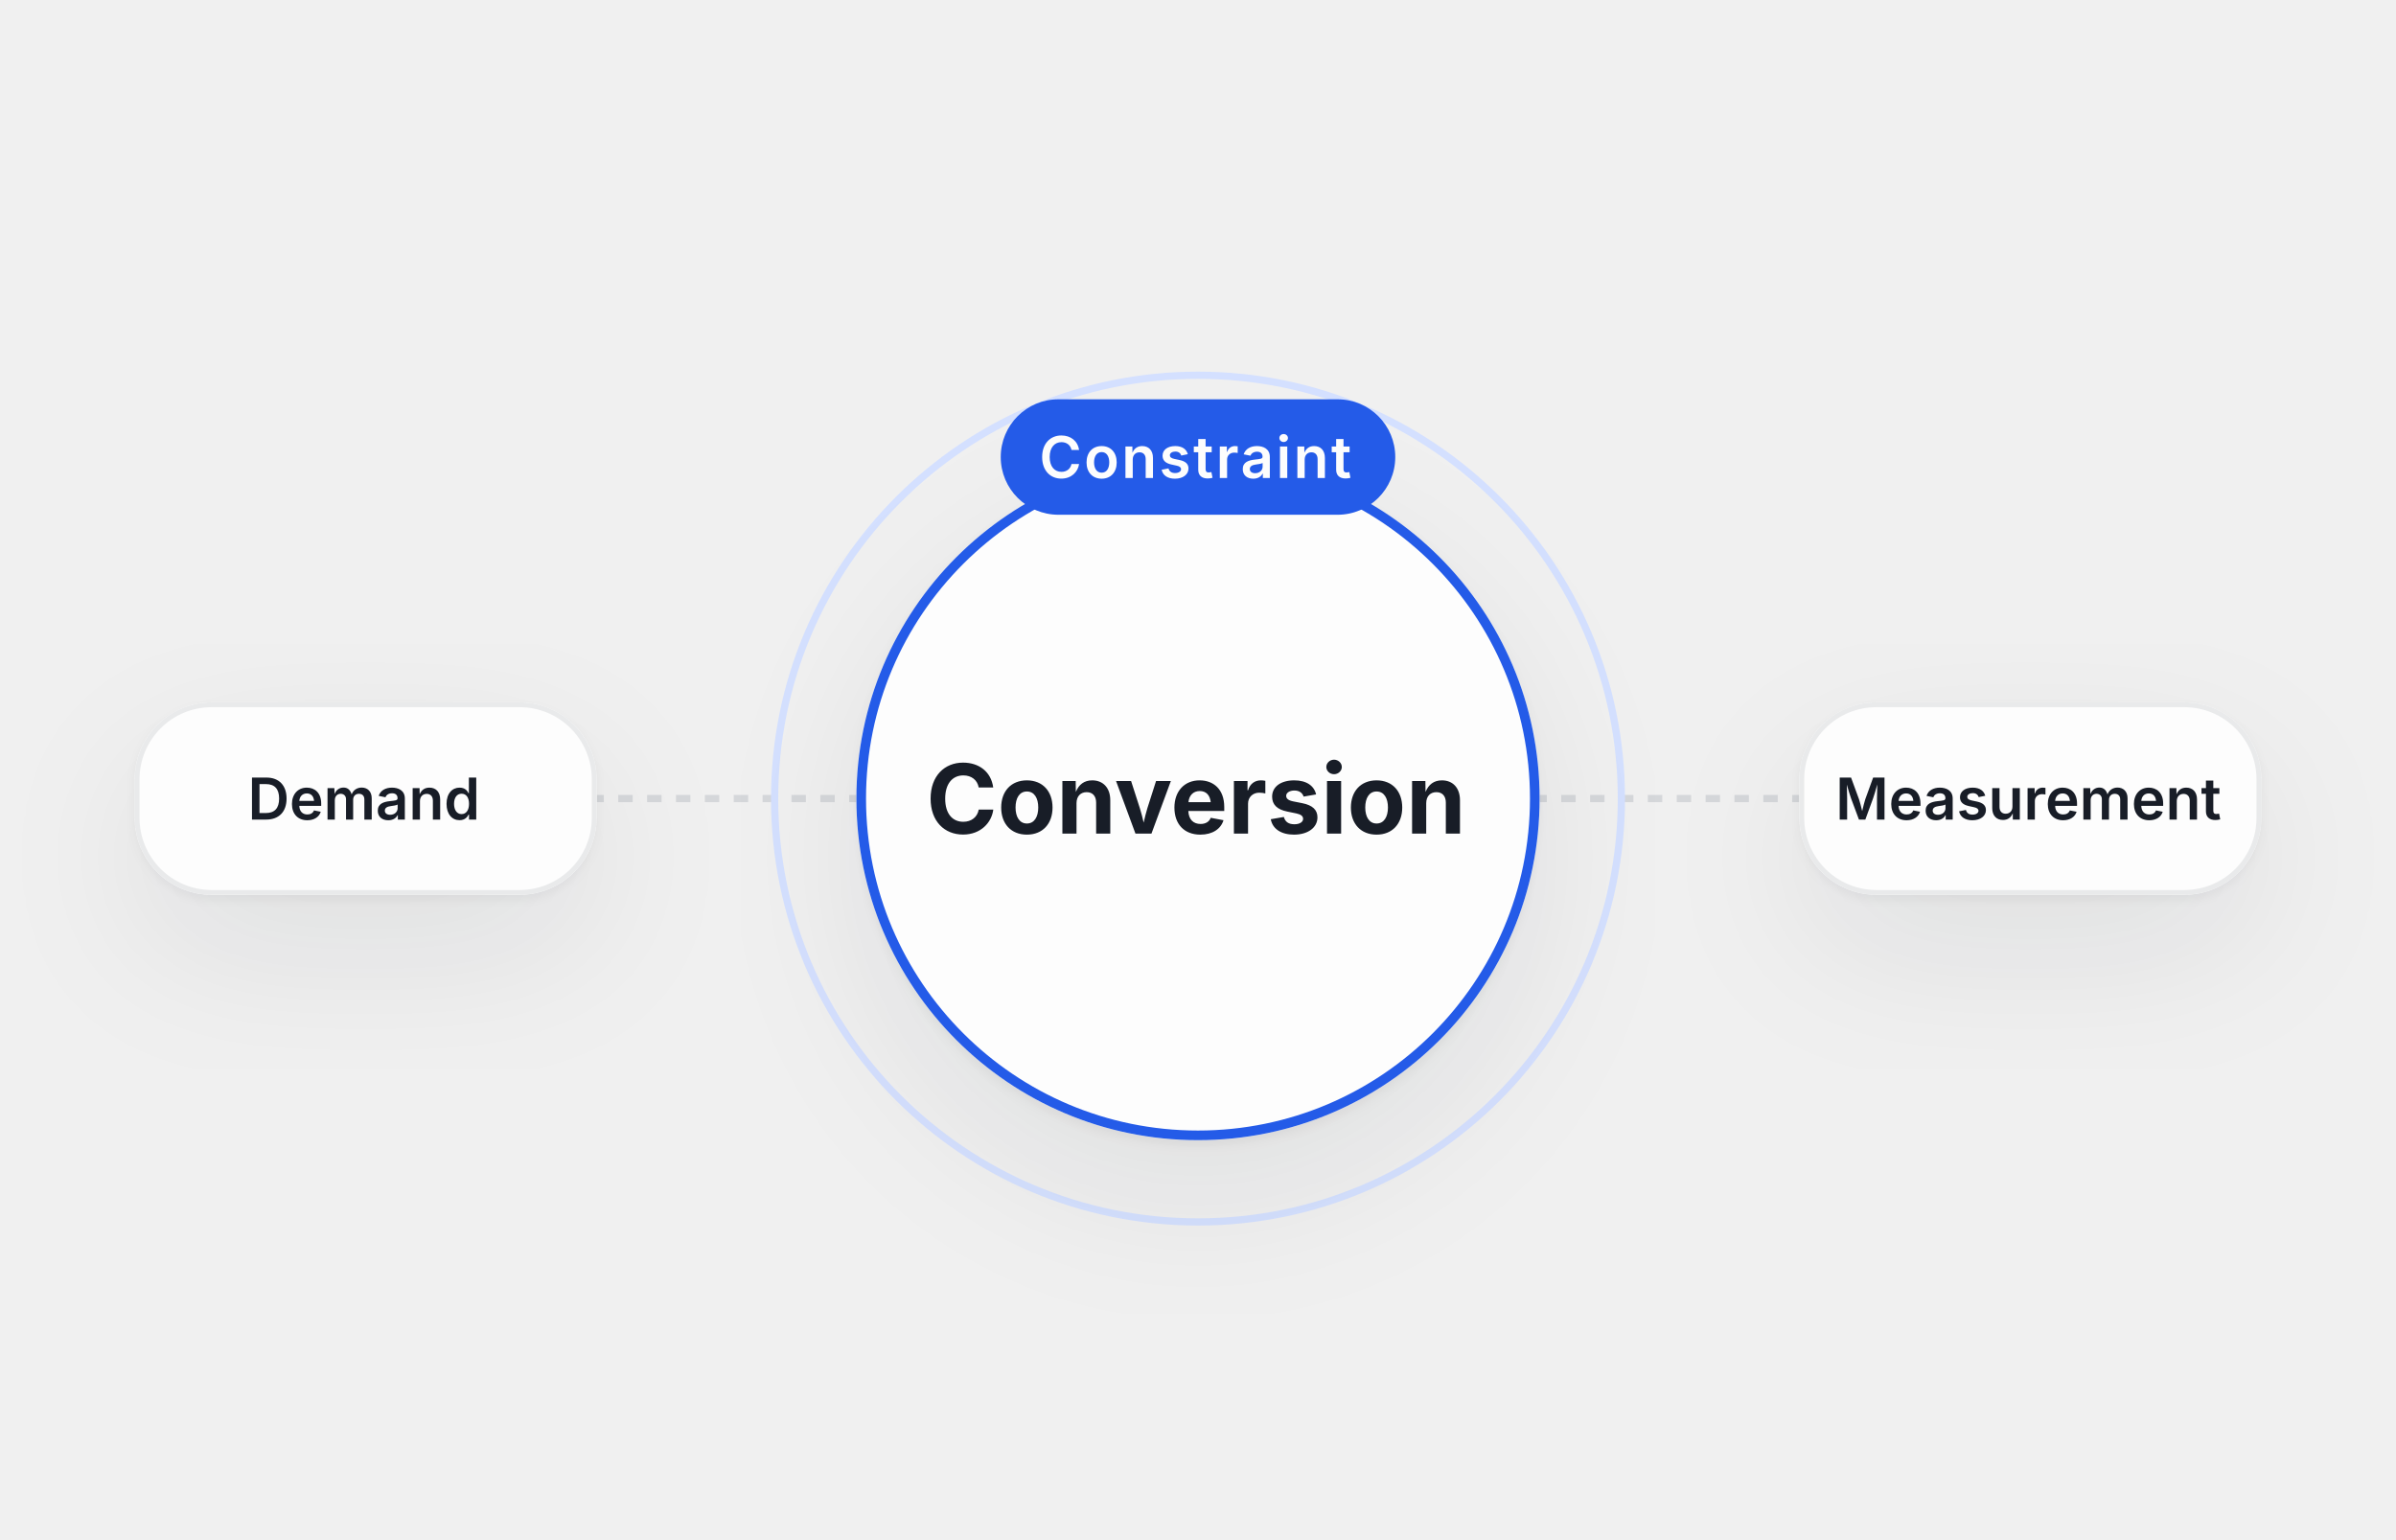
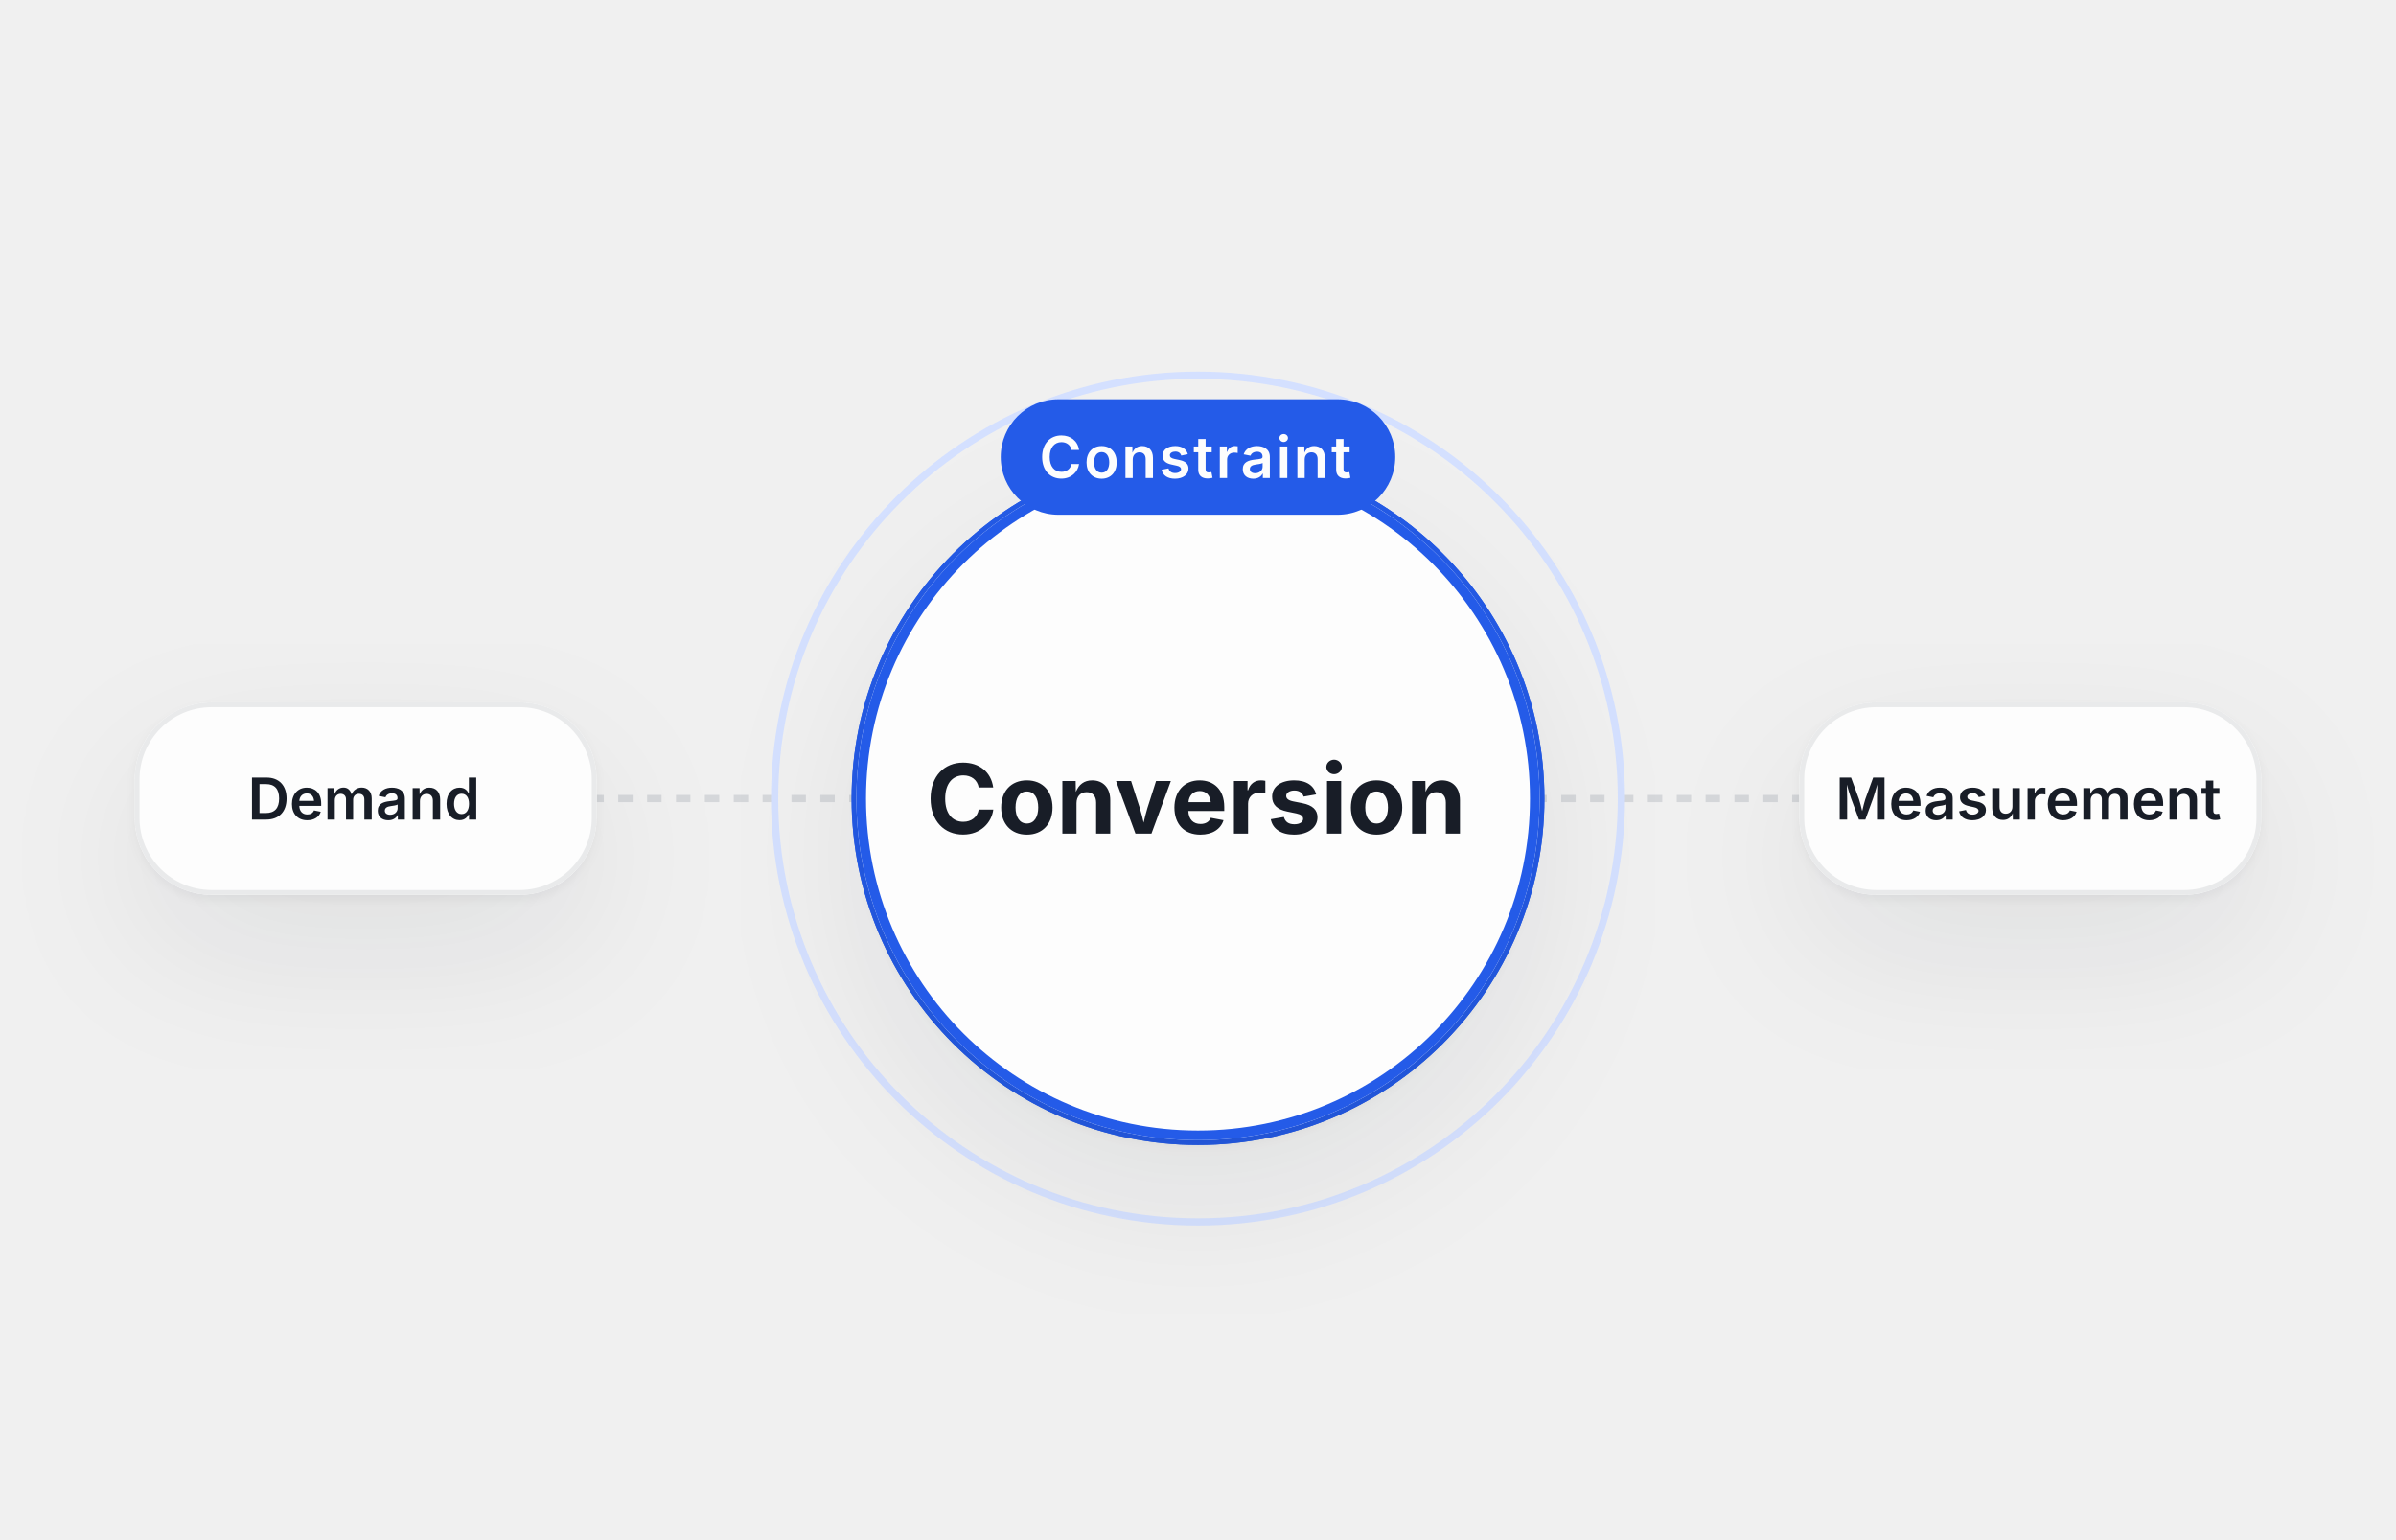
<svg xmlns="http://www.w3.org/2000/svg" width="498" height="320" viewBox="0 0 498 320" fill="none">
  <g clip-path="url(#clip0_460_5611)">
    <path d="M124 166H125.5M178 166H176.5M128.5 166H131.5M134.5 166H137.5M140.5 166H143.5M146.5 166H149.5M152.5 166H155.5M158.5 166H161.5M164.5 166H167.5M170.5 166H173.5" stroke-width="1.5" stroke="#D5D7DA" />
    <path d="M320 166H321.5M374 166H372.5M324.5 166H327.5M330.5 166H333.5M336.5 166H339.5M342.5 166H345.5M348.5 166H351.5M354.5 166H357.5M360.5 166H363.5M366.5 166H369.5" stroke-width="1.5" stroke="#D5D7DA" />
    <path d="M337 166C337 214.601 297.601 254 249 254C200.399 254 161 214.601 161 166C161 117.399 200.399 78 249 78C297.601 78 337 117.399 337 166Z" stroke-width="1.5" stroke="#D4E0FF" />
+     <circle class="illustration-pulse" cx="249" cy="166" r="71" stroke="#245BE8" stroke-width="2" fill="none" />
+     <circle class="illustration-pulse illustration-pulse-late" cx="249" cy="166" r="71" stroke="#245BE8" stroke-width="2" fill="none" />
    <g filter="url(#filter0_dd_460_5611)">
      <path d="M28 162C28 153.163 35.163 146 44 146H108C116.837 146 124 153.163 124 162V170C124 178.837 116.837 186 108 186H44C35.163 186 28 178.837 28 170V162Z" fill="#FDFDFD" />
      <path d="M44 146.5H108C116.56 146.5 123.5 153.44 123.5 162V170C123.5 178.56 116.56 185.5 108 185.5H44C35.44 185.5 28.5 178.56 28.5 170V162C28.5 153.44 35.44 146.5 44 146.5Z" stroke="#E9EAEB" />
      <text fill="#181D27" style="white-space: pre" xml:space="preserve" font-family="Inter" font-size="12" font-weight="600" letter-spacing="0em">
        <tspan x="51.5" y="170.364">Demand</tspan>
      </text>
    </g>
    <g filter="url(#filter1_dd_460_5611)">
      <path d="M178 166C178 126.788 209.788 95 249 95C288.212 95 320 126.788 320 166C320 205.212 288.212 237 249 237C209.788 237 178 205.212 178 166Z" fill="#FDFDFD" />
      <path d="M249 96C287.66 96 319 127.34 319 166C319 204.66 287.66 236 249 236C210.34 236 179 204.66 179 166C179 127.34 210.34 96 249 96Z" stroke="#245BE8" stroke-width="2" />
      <text fill="#181D27" style="white-space: pre" xml:space="preserve" font-family="Inter" font-size="20" font-weight="bold" letter-spacing="0em">
        <tspan x="192.5" y="173.273">Conversion</tspan>
      </text>
    </g>
    <g filter="url(#filter2_dd_460_5611)">
      <path d="M374 162C374 153.163 381.163 146 390 146H454C462.837 146 470 153.163 470 162V170C470 178.837 462.837 186 454 186H390C381.163 186 374 178.837 374 170V162Z" fill="#FDFDFD" />
      <path d="M390 146.5H454C462.56 146.5 469.5 153.44 469.5 162V170C469.5 178.56 462.56 185.5 454 185.5H390C381.44 185.5 374.5 178.56 374.5 170V162C374.5 153.44 381.44 146.5 390 146.5Z" stroke="#E9EAEB" />
      <text fill="#181D27" style="white-space: pre" xml:space="preserve" font-family="Inter" font-size="12" font-weight="600" letter-spacing="0em">
        <tspan x="381.5" y="170.364">Measurement</tspan>
      </text>
    </g>
    <path d="M208 95C208 88.373 213.373 83 220 83H278C284.627 83 290 88.373 290 95C290 101.627 284.627 107 278 107H220C213.373 107 208 101.627 208 95Z" fill="#245BE8" />
    <text fill="#FDFDFD" style="white-space: pre" xml:space="preserve" font-family="Inter" font-size="12" font-weight="600" letter-spacing="0.04em">
      <tspan x="216" y="99.364">Constraint</tspan>
    </text>
  </g>
  <defs>
    <filter id="filter0_dd_460_5611" x="4" y="134" width="144" height="88" filterUnits="userSpaceOnUse" color-interpolation-filters="sRGB">
      <feFlood flood-opacity="0" result="BackgroundImageFix" />
      <feColorMatrix in="SourceAlpha" type="matrix" values="0 0 0 0 0 0 0 0 0 0 0 0 0 0 0 0 0 0 127 0" result="hardAlpha" />
      <feOffset dy="1" />
      <feGaussianBlur stdDeviation="1" />
      <feColorMatrix type="matrix" values="0 0 0 0 0.04 0 0 0 0 0.05 0 0 0 0 0.07 0 0 0 0.04 0" />
      <feBlend mode="normal" in2="BackgroundImageFix" result="effect1_dropShadow_460_5611" />
      <feColorMatrix in="SourceAlpha" type="matrix" values="0 0 0 0 0 0 0 0 0 0 0 0 0 0 0 0 0 0 127 0" result="hardAlpha" />
      <feMorphology radius="8" operator="erode" in="SourceAlpha" result="effect2_dropShadow_460_5611" />
      <feOffset dy="12" />
      <feGaussianBlur stdDeviation="16" />
      <feColorMatrix type="matrix" values="0 0 0 0 0.04 0 0 0 0 0.05 0 0 0 0 0.07 0 0 0 0.08 0" />
      <feBlend mode="normal" in2="effect1_dropShadow_460_5611" result="effect2_dropShadow_460_5611" />
      <feBlend mode="normal" in="SourceGraphic" in2="effect2_dropShadow_460_5611" result="shape" />
    </filter>
    <filter id="filter1_dd_460_5611" x="154" y="83" width="190" height="190" filterUnits="userSpaceOnUse" color-interpolation-filters="sRGB">
      <feFlood flood-opacity="0" result="BackgroundImageFix" />
      <feColorMatrix in="SourceAlpha" type="matrix" values="0 0 0 0 0 0 0 0 0 0 0 0 0 0 0 0 0 0 127 0" result="hardAlpha" />
      <feOffset dy="1" />
      <feGaussianBlur stdDeviation="1" />
      <feColorMatrix type="matrix" values="0 0 0 0 0.04 0 0 0 0 0.05 0 0 0 0 0.07 0 0 0 0.04 0" />
      <feBlend mode="normal" in2="BackgroundImageFix" result="effect1_dropShadow_460_5611" />
      <feColorMatrix in="SourceAlpha" type="matrix" values="0 0 0 0 0 0 0 0 0 0 0 0 0 0 0 0 0 0 127 0" result="hardAlpha" />
      <feMorphology radius="8" operator="erode" in="SourceAlpha" result="effect2_dropShadow_460_5611" />
      <feOffset dy="12" />
      <feGaussianBlur stdDeviation="16" />
      <feColorMatrix type="matrix" values="0 0 0 0 0.04 0 0 0 0 0.05 0 0 0 0 0.07 0 0 0 0.08 0" />
      <feBlend mode="normal" in2="effect1_dropShadow_460_5611" result="effect2_dropShadow_460_5611" />
      <feBlend mode="normal" in="SourceGraphic" in2="effect2_dropShadow_460_5611" result="shape" />
    </filter>
    <filter id="filter2_dd_460_5611" x="350" y="134" width="144" height="88" filterUnits="userSpaceOnUse" color-interpolation-filters="sRGB">
      <feFlood flood-opacity="0" result="BackgroundImageFix" />
      <feColorMatrix in="SourceAlpha" type="matrix" values="0 0 0 0 0 0 0 0 0 0 0 0 0 0 0 0 0 0 127 0" result="hardAlpha" />
      <feOffset dy="1" />
      <feGaussianBlur stdDeviation="1" />
      <feColorMatrix type="matrix" values="0 0 0 0 0.04 0 0 0 0 0.05 0 0 0 0 0.07 0 0 0 0.04 0" />
      <feBlend mode="normal" in2="BackgroundImageFix" result="effect1_dropShadow_460_5611" />
      <feColorMatrix in="SourceAlpha" type="matrix" values="0 0 0 0 0 0 0 0 0 0 0 0 0 0 0 0 0 0 127 0" result="hardAlpha" />
      <feMorphology radius="8" operator="erode" in="SourceAlpha" result="effect2_dropShadow_460_5611" />
      <feOffset dy="12" />
      <feGaussianBlur stdDeviation="16" />
      <feColorMatrix type="matrix" values="0 0 0 0 0.04 0 0 0 0 0.05 0 0 0 0 0.07 0 0 0 0.08 0" />
      <feBlend mode="normal" in2="effect1_dropShadow_460_5611" result="effect2_dropShadow_460_5611" />
      <feBlend mode="normal" in="SourceGraphic" in2="effect2_dropShadow_460_5611" result="shape" />
    </filter>
    <clipPath id="clip0_460_5611">
      <path d="M0 16C0 7.163 7.163 0 16 0H482C490.837 0 498 7.163 498 16V304C498 312.837 490.837 320 482 320H16C7.163 320 0 312.837 0 304V16Z" fill="white" />
    </clipPath>
  </defs>
</svg>
